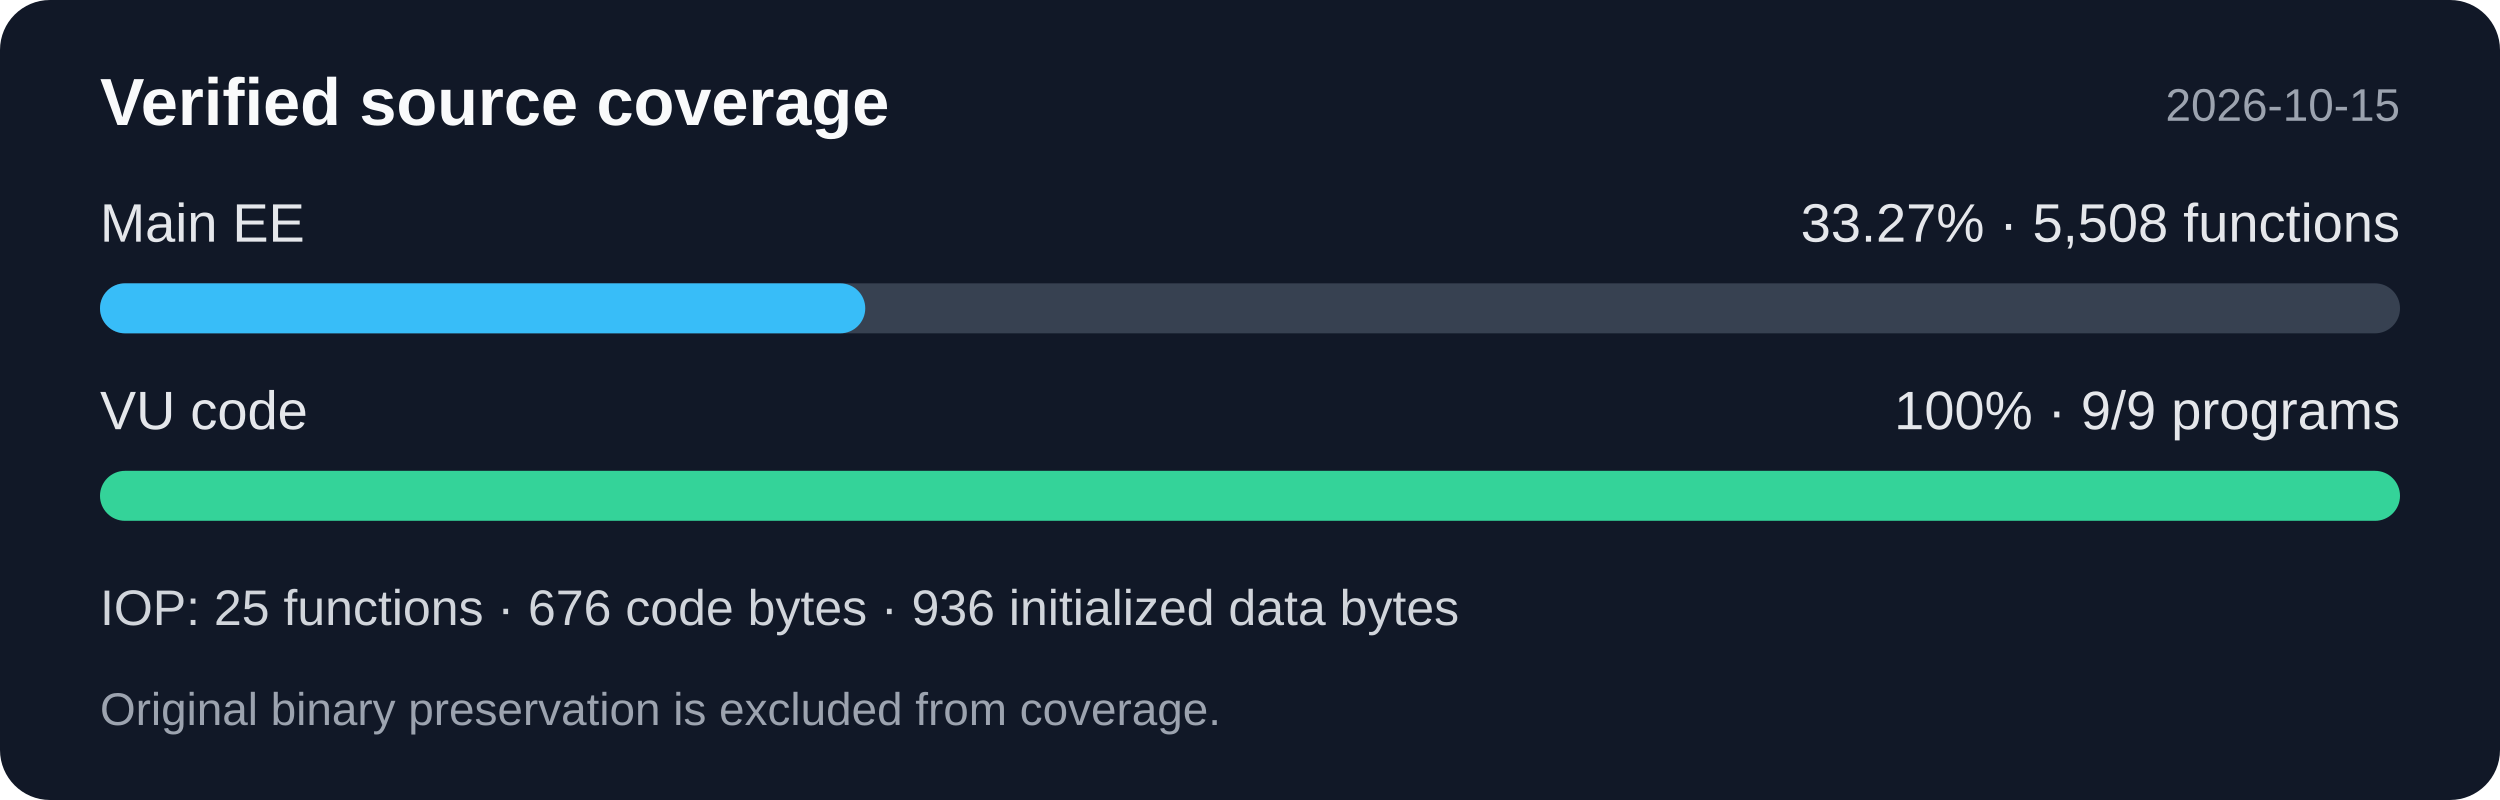
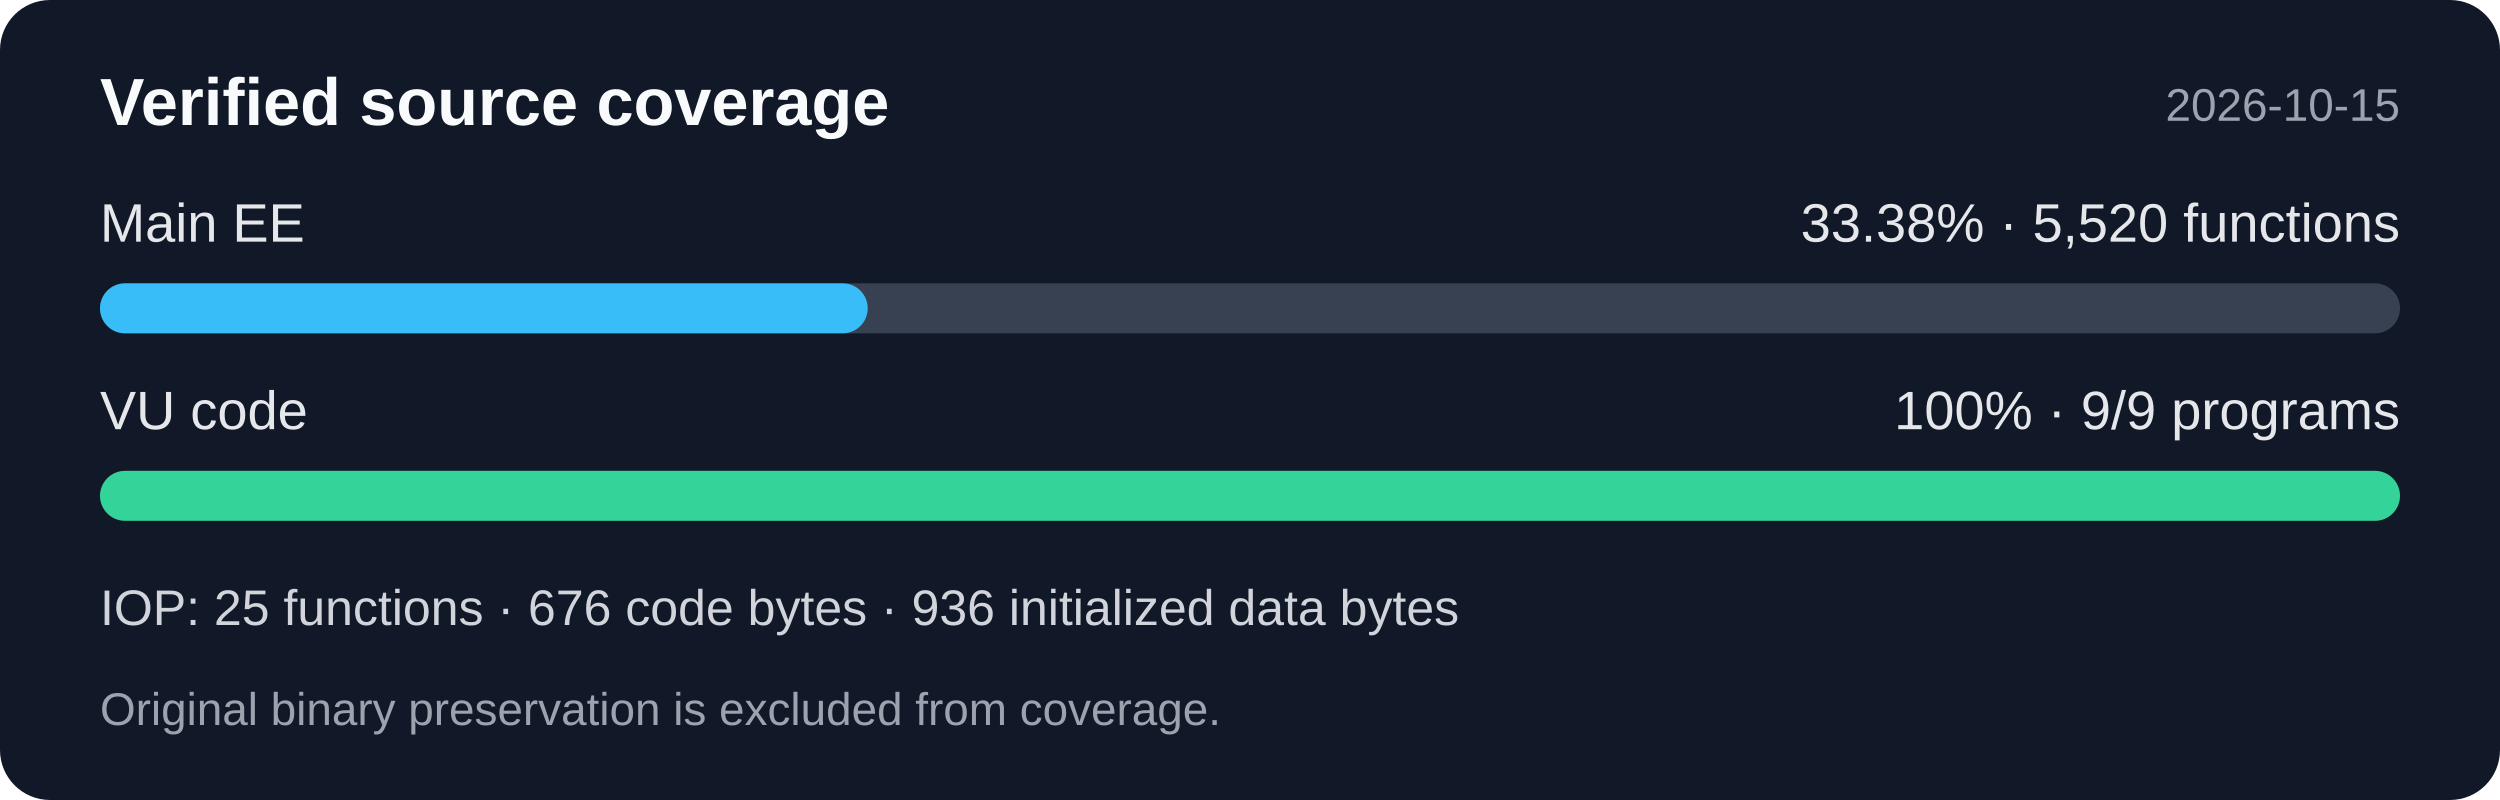
<svg xmlns="http://www.w3.org/2000/svg" width="600" height="192" viewBox="0 0 600 192" role="img" aria-labelledby="title desc">
  <rect width="600" height="192" rx="12" fill="#111827" />
  <g font-family="Segoe UI,Arial,sans-serif">
    <text x="24" y="30" fill="#f9fafb" font-size="16" font-weight="600">Verified source coverage</text>
    <text x="576" y="29" fill="#9ca3af" font-size="11" text-anchor="end">2026-10-15</text>
    <text x="24" y="58" fill="#e5e7eb" font-size="13">Main EE</text>
-     <text x="576" y="58" fill="#e5e7eb" font-size="13" text-anchor="end">33.27% · 5,508 functions</text>
+     <text x="576" y="58" fill="#e5e7eb" font-size="13" text-anchor="end">33.38% · 5,520 functions</text>
    <rect x="24" y="68" width="552" height="12" rx="6" fill="#374151" />
-     <rect x="24" y="68" width="183.661" height="12" rx="6" fill="#38bdf8" />
+     <rect x="24" y="68" width="184.252" height="12" rx="6" fill="#38bdf8" />
    <text x="24" y="103" fill="#e5e7eb" font-size="13">VU code</text>
    <text x="576" y="103" fill="#e5e7eb" font-size="13" text-anchor="end">100% · 9/9 programs</text>
    <rect x="24" y="113" width="552" height="12" rx="6" fill="#34d399" />
    <text x="24" y="150" fill="#d1d5db" font-size="12">IOP: 25 functions · 676 code bytes · 936 initialized data bytes</text>
    <text x="24" y="174" fill="#9ca3af" font-size="11">Original binary preservation is excluded from coverage.</text>
  </g>
</svg>
